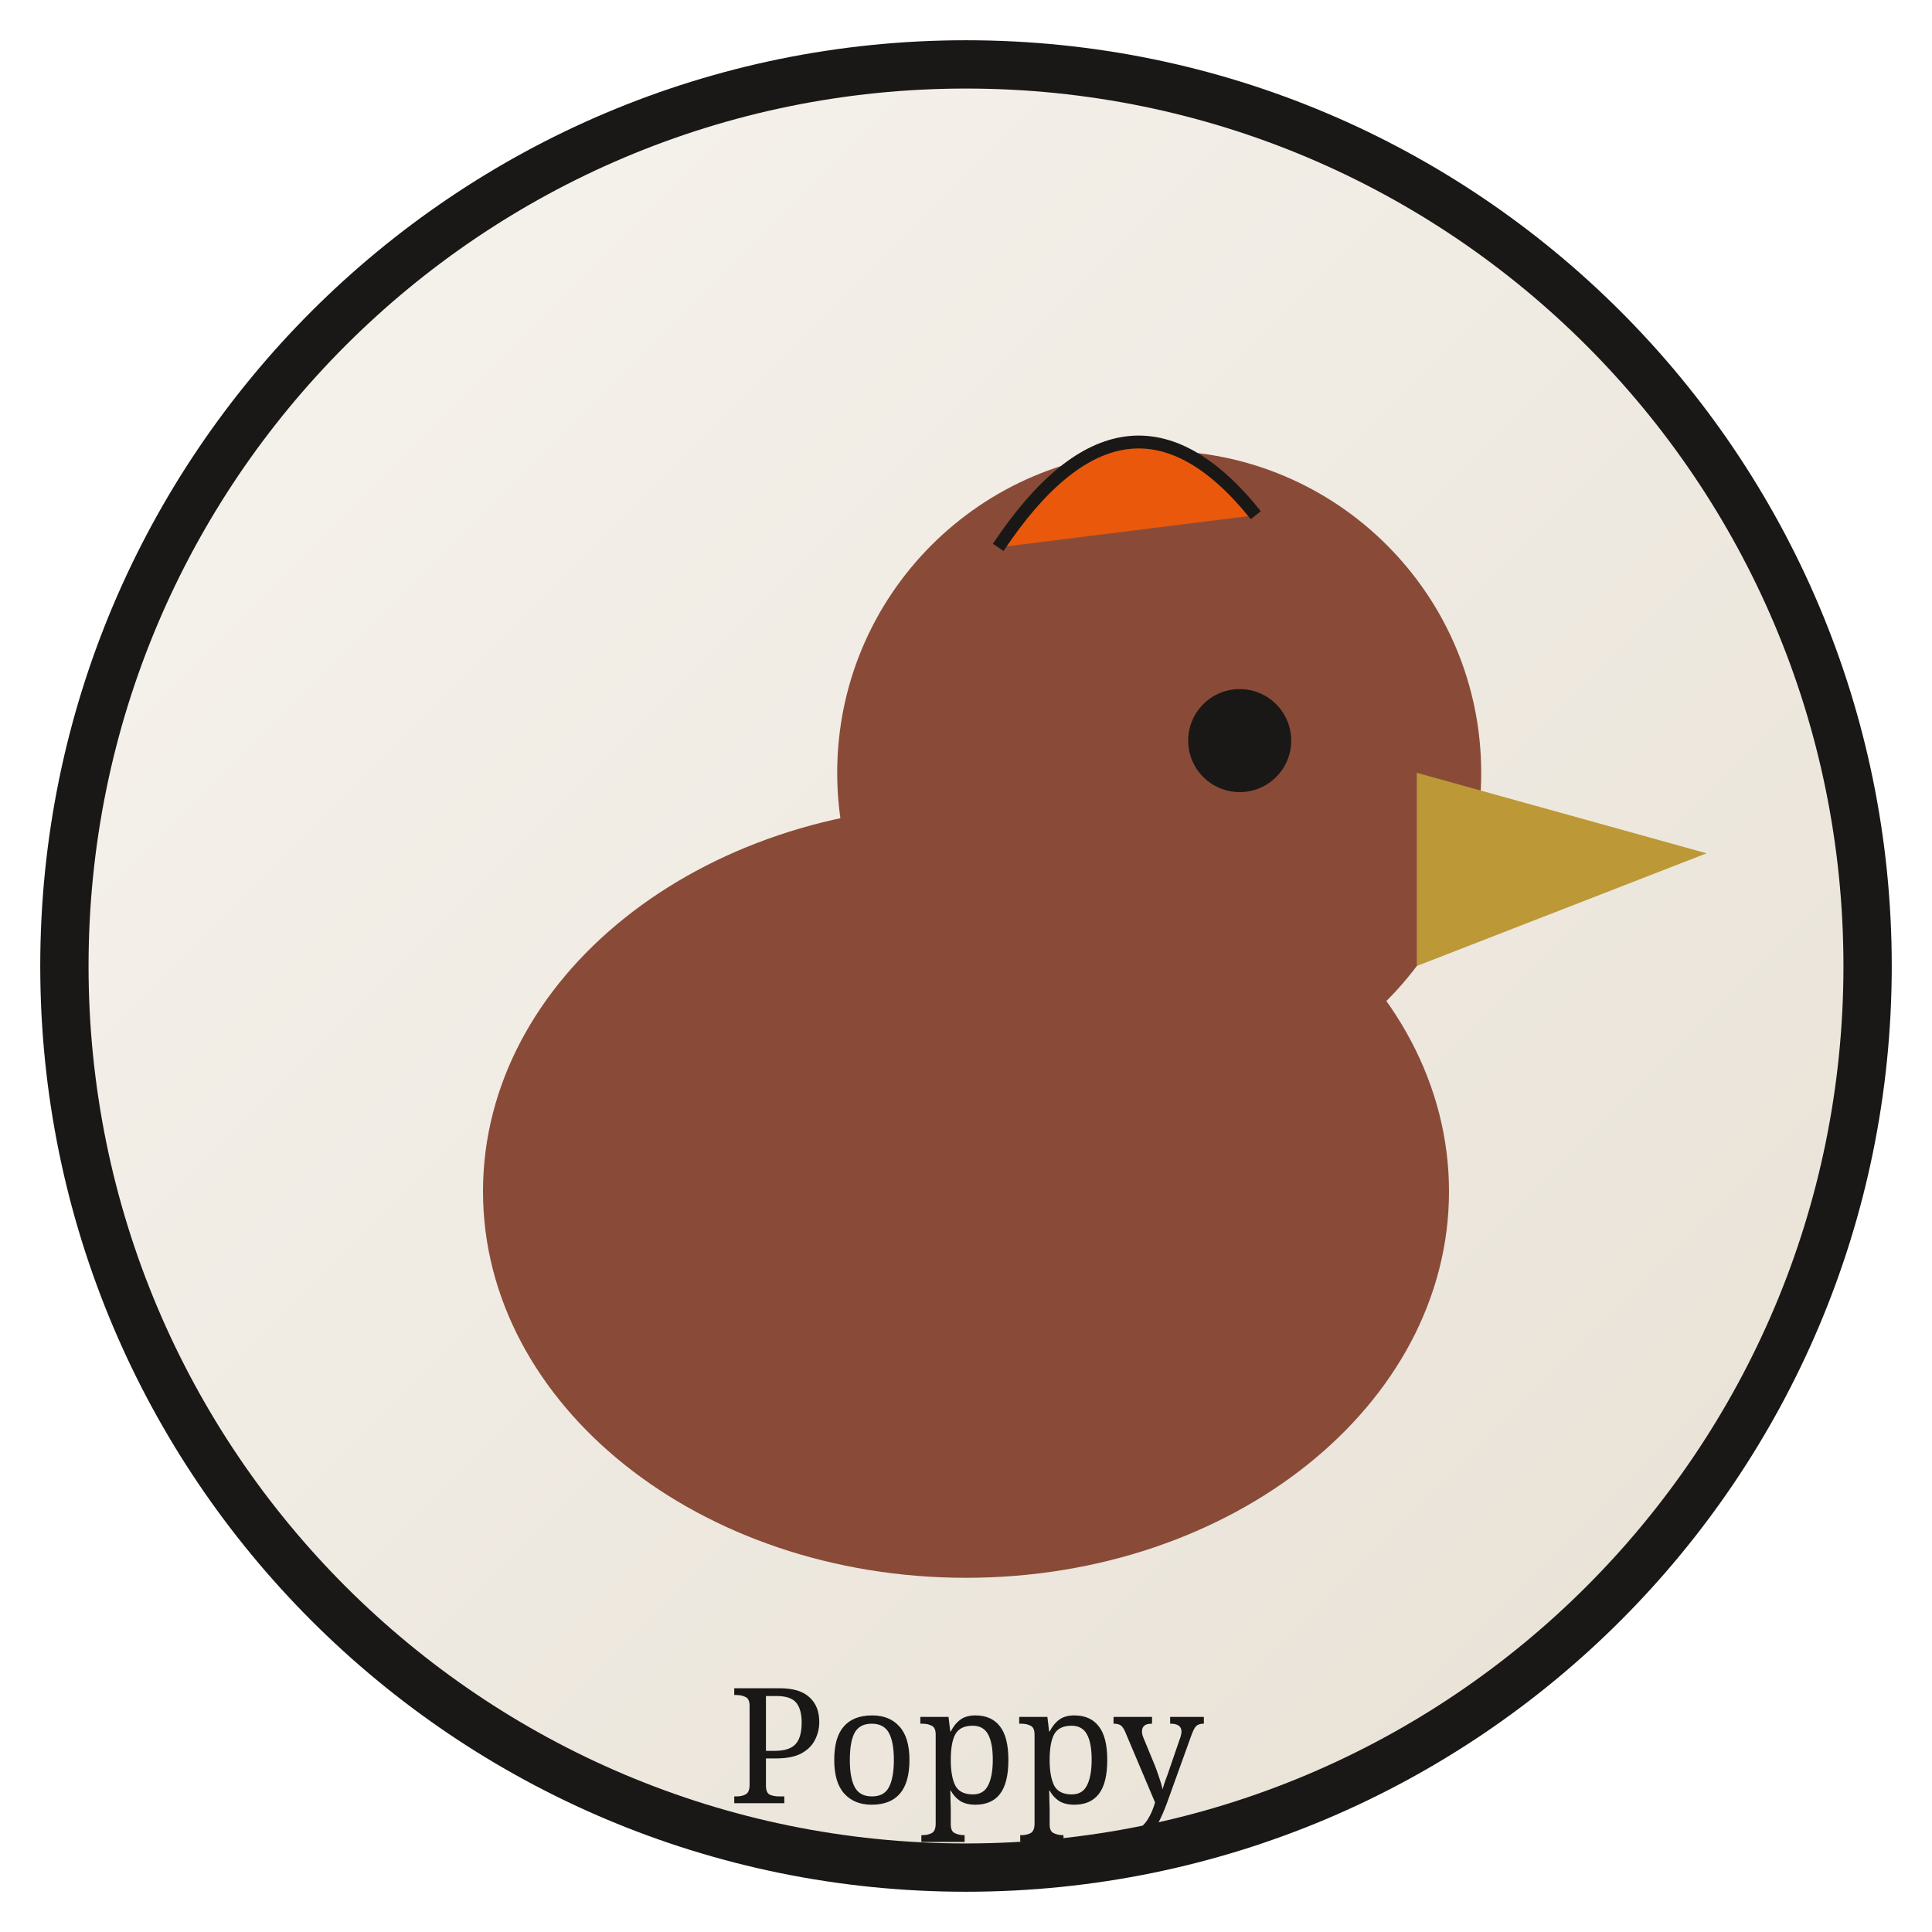
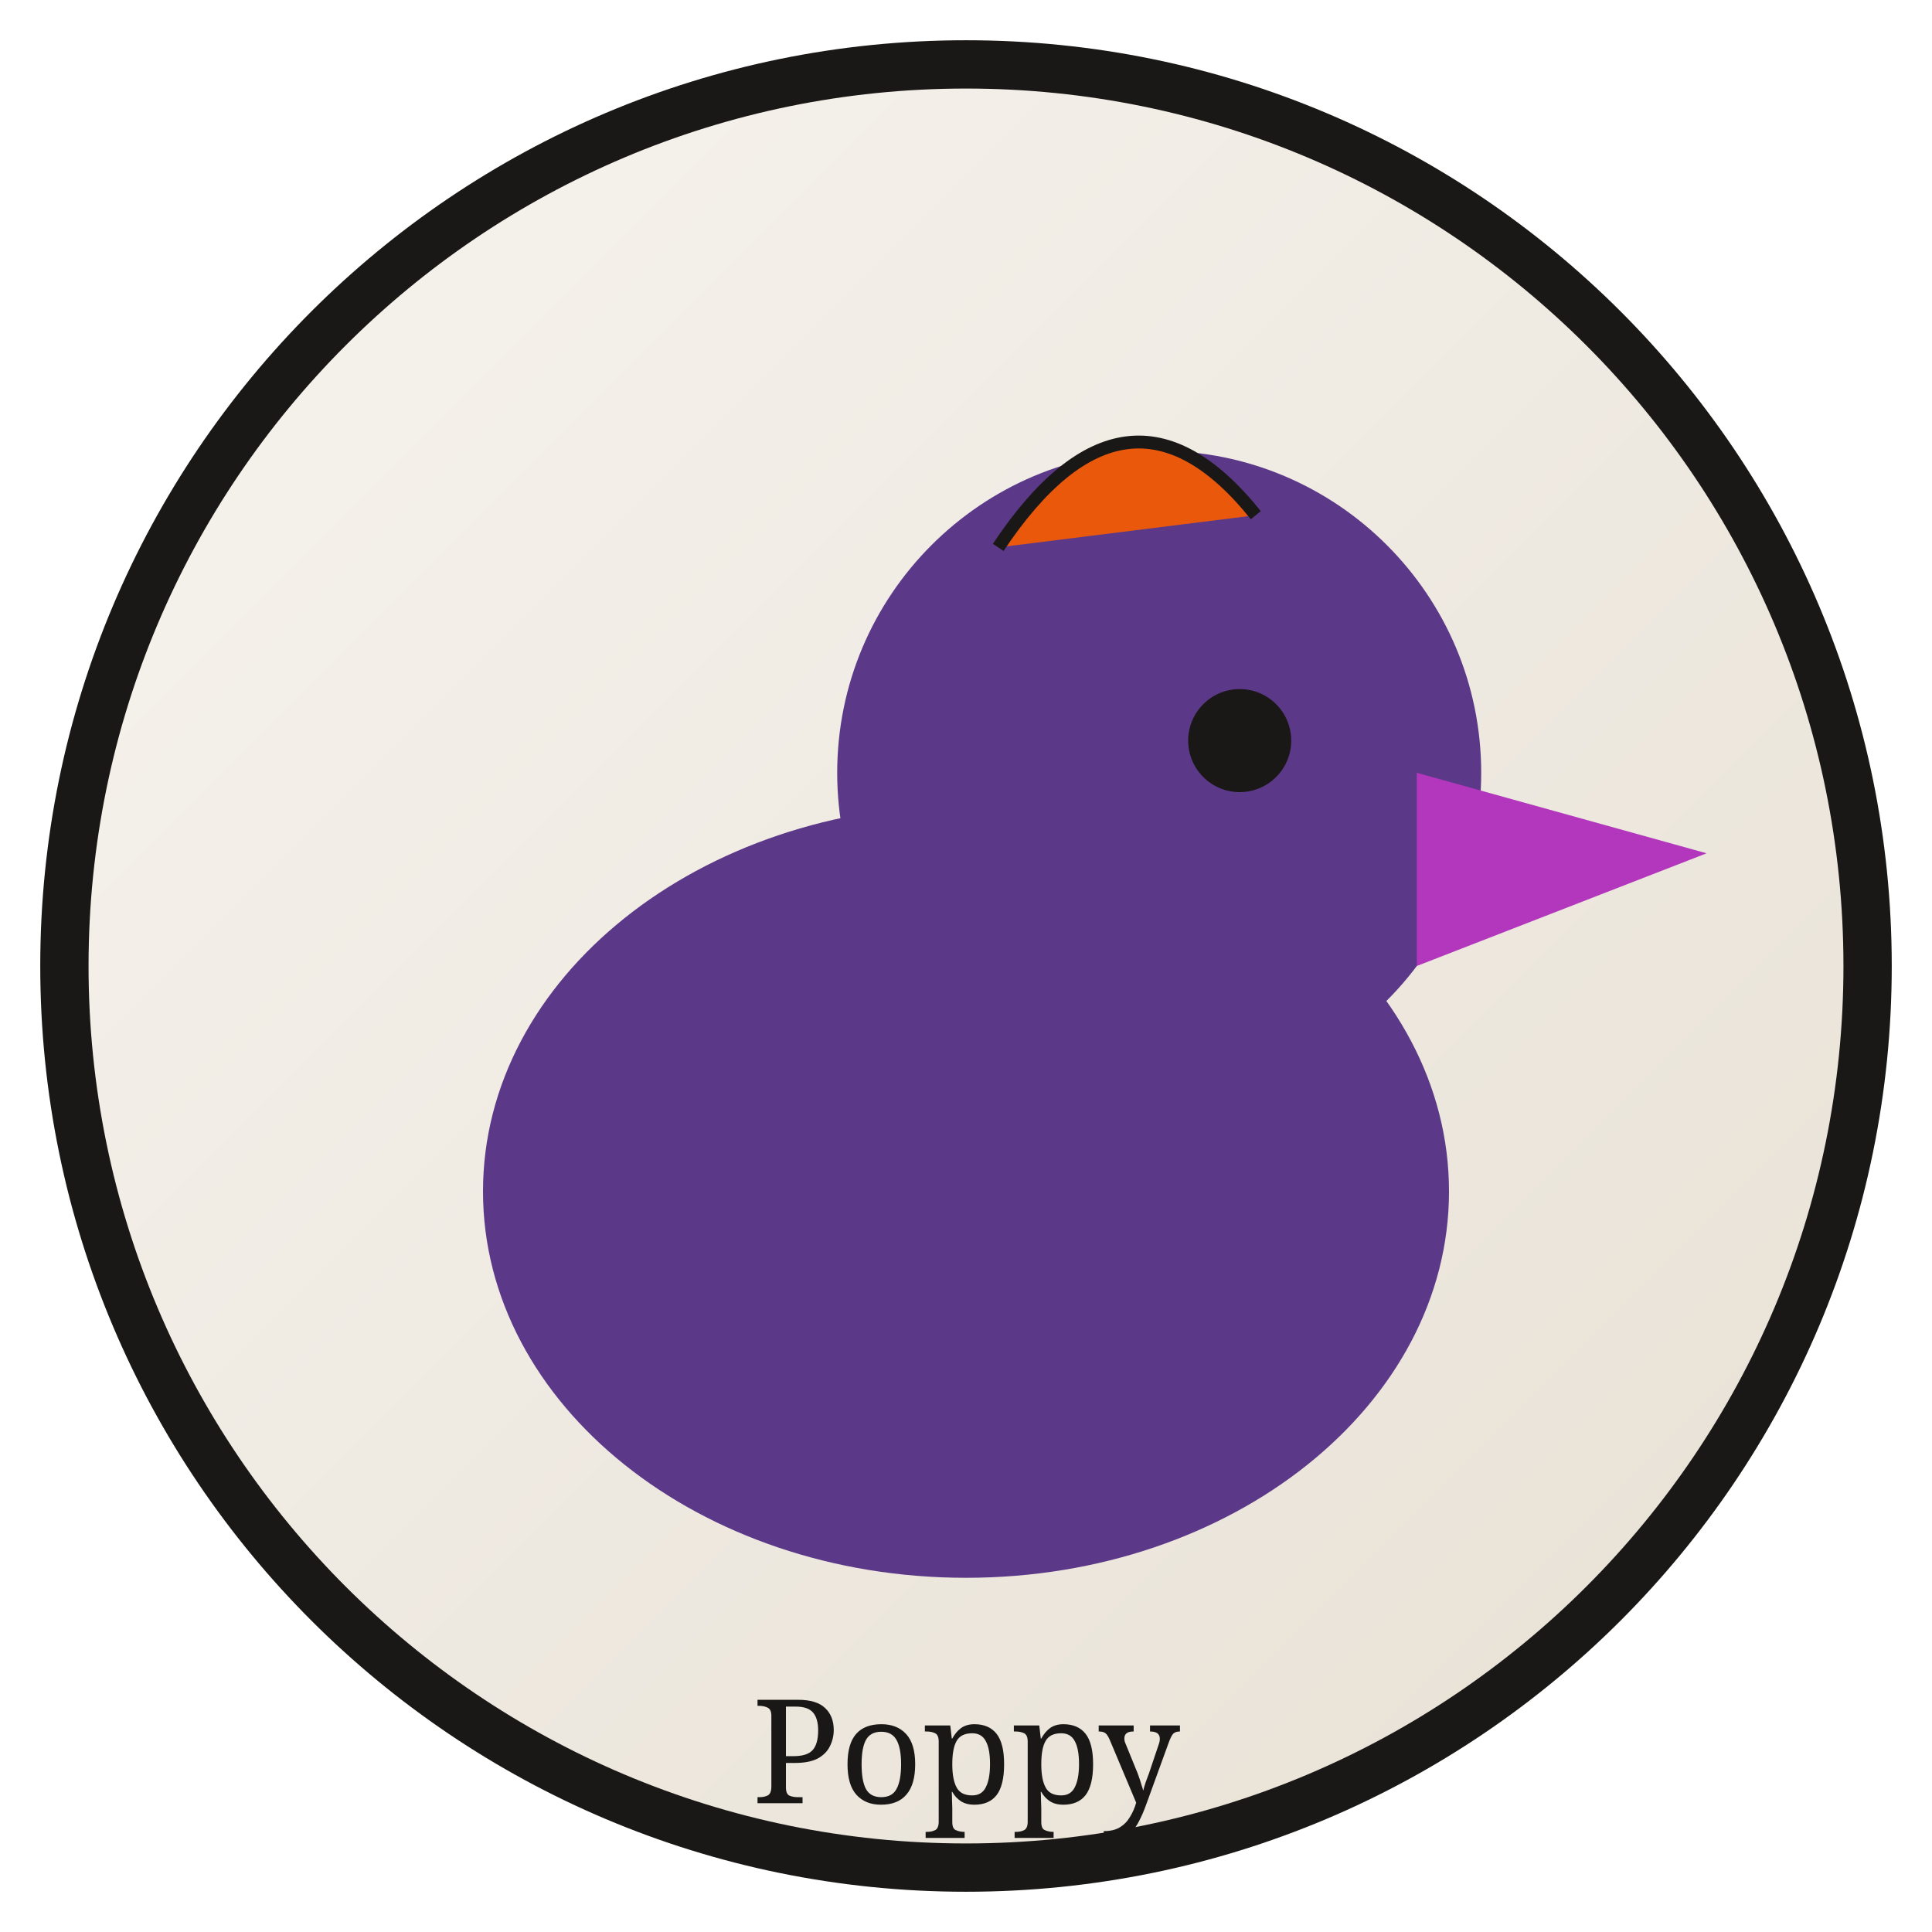
<svg xmlns="http://www.w3.org/2000/svg" viewBox="0 0 120 120" role="img" aria-label="Poppy">
  <defs>
    <linearGradient id="bg-poppy" x1="0" y1="0" x2="1" y2="1">
      <stop offset="0%" stop-color="#f7f4ef" />
      <stop offset="100%" stop-color="#e7e0d4" />
    </linearGradient>
  </defs>
  <circle cx="60" cy="60" r="56" fill="url(#bg-poppy)" stroke="#1a1816" stroke-width="3" />
-   <ellipse cx="60" cy="74" rx="30" ry="24" fill="#894b38" />
-   <circle cx="72" cy="48" r="20" fill="#894b38" />
-   <polygon points="88,48 106,53 88,60" fill="#bd9837" />
+   <ellipse cx="60" cy="74" rx="30" ry="24" fill="#5c3889" />
+   <circle cx="72" cy="48" r="20" fill="#5c3889" />
+   <polygon points="88,48 106,53 88,60" fill="#b237bd" />
  <circle cx="77" cy="46" r="3.2" fill="#1a1816" />
  <path d="M62 34 Q70 22 78 32" fill="#ea580c" stroke="#1a1816" stroke-width="0.8" />
-   <text x="60" y="112" text-anchor="middle" font-family="Georgia,serif" font-size="10" fill="#1a1816">Poppy</text>
+   <text x="60" y="112" text-anchor="middle" font-family="Georgia,serif" font-size="9" fill="#1a1816">Poppy</text>
</svg>
